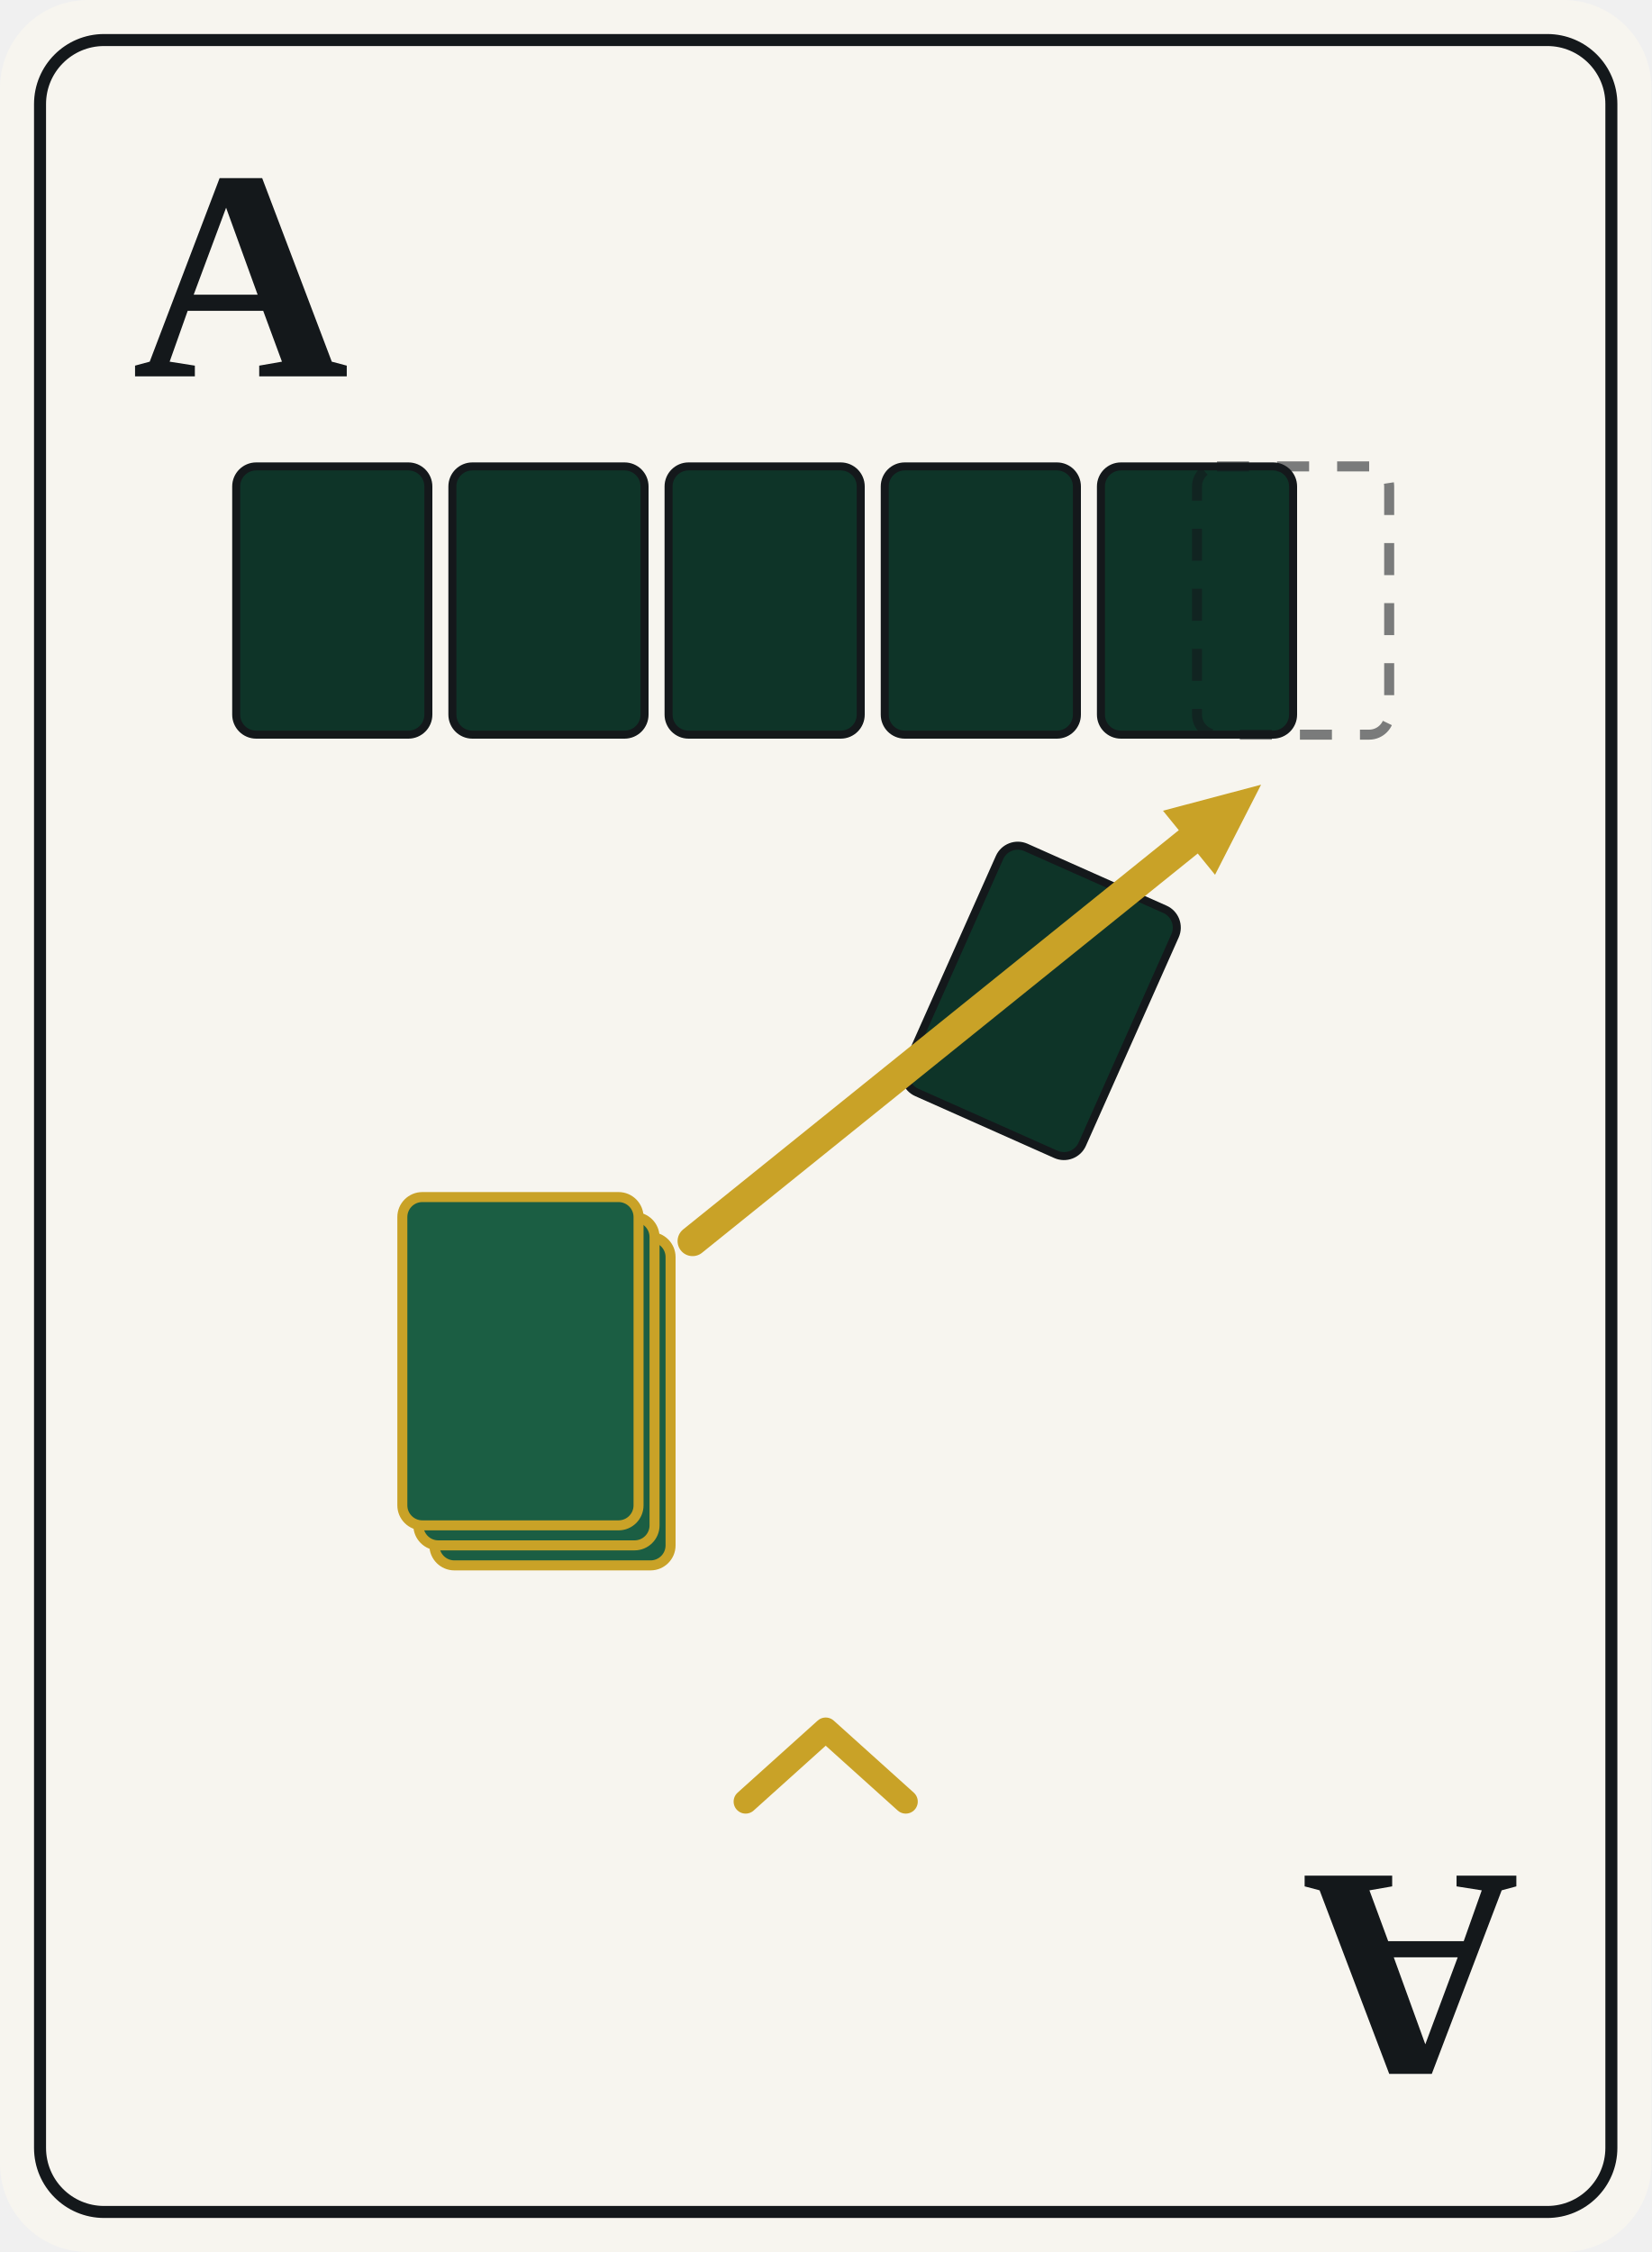
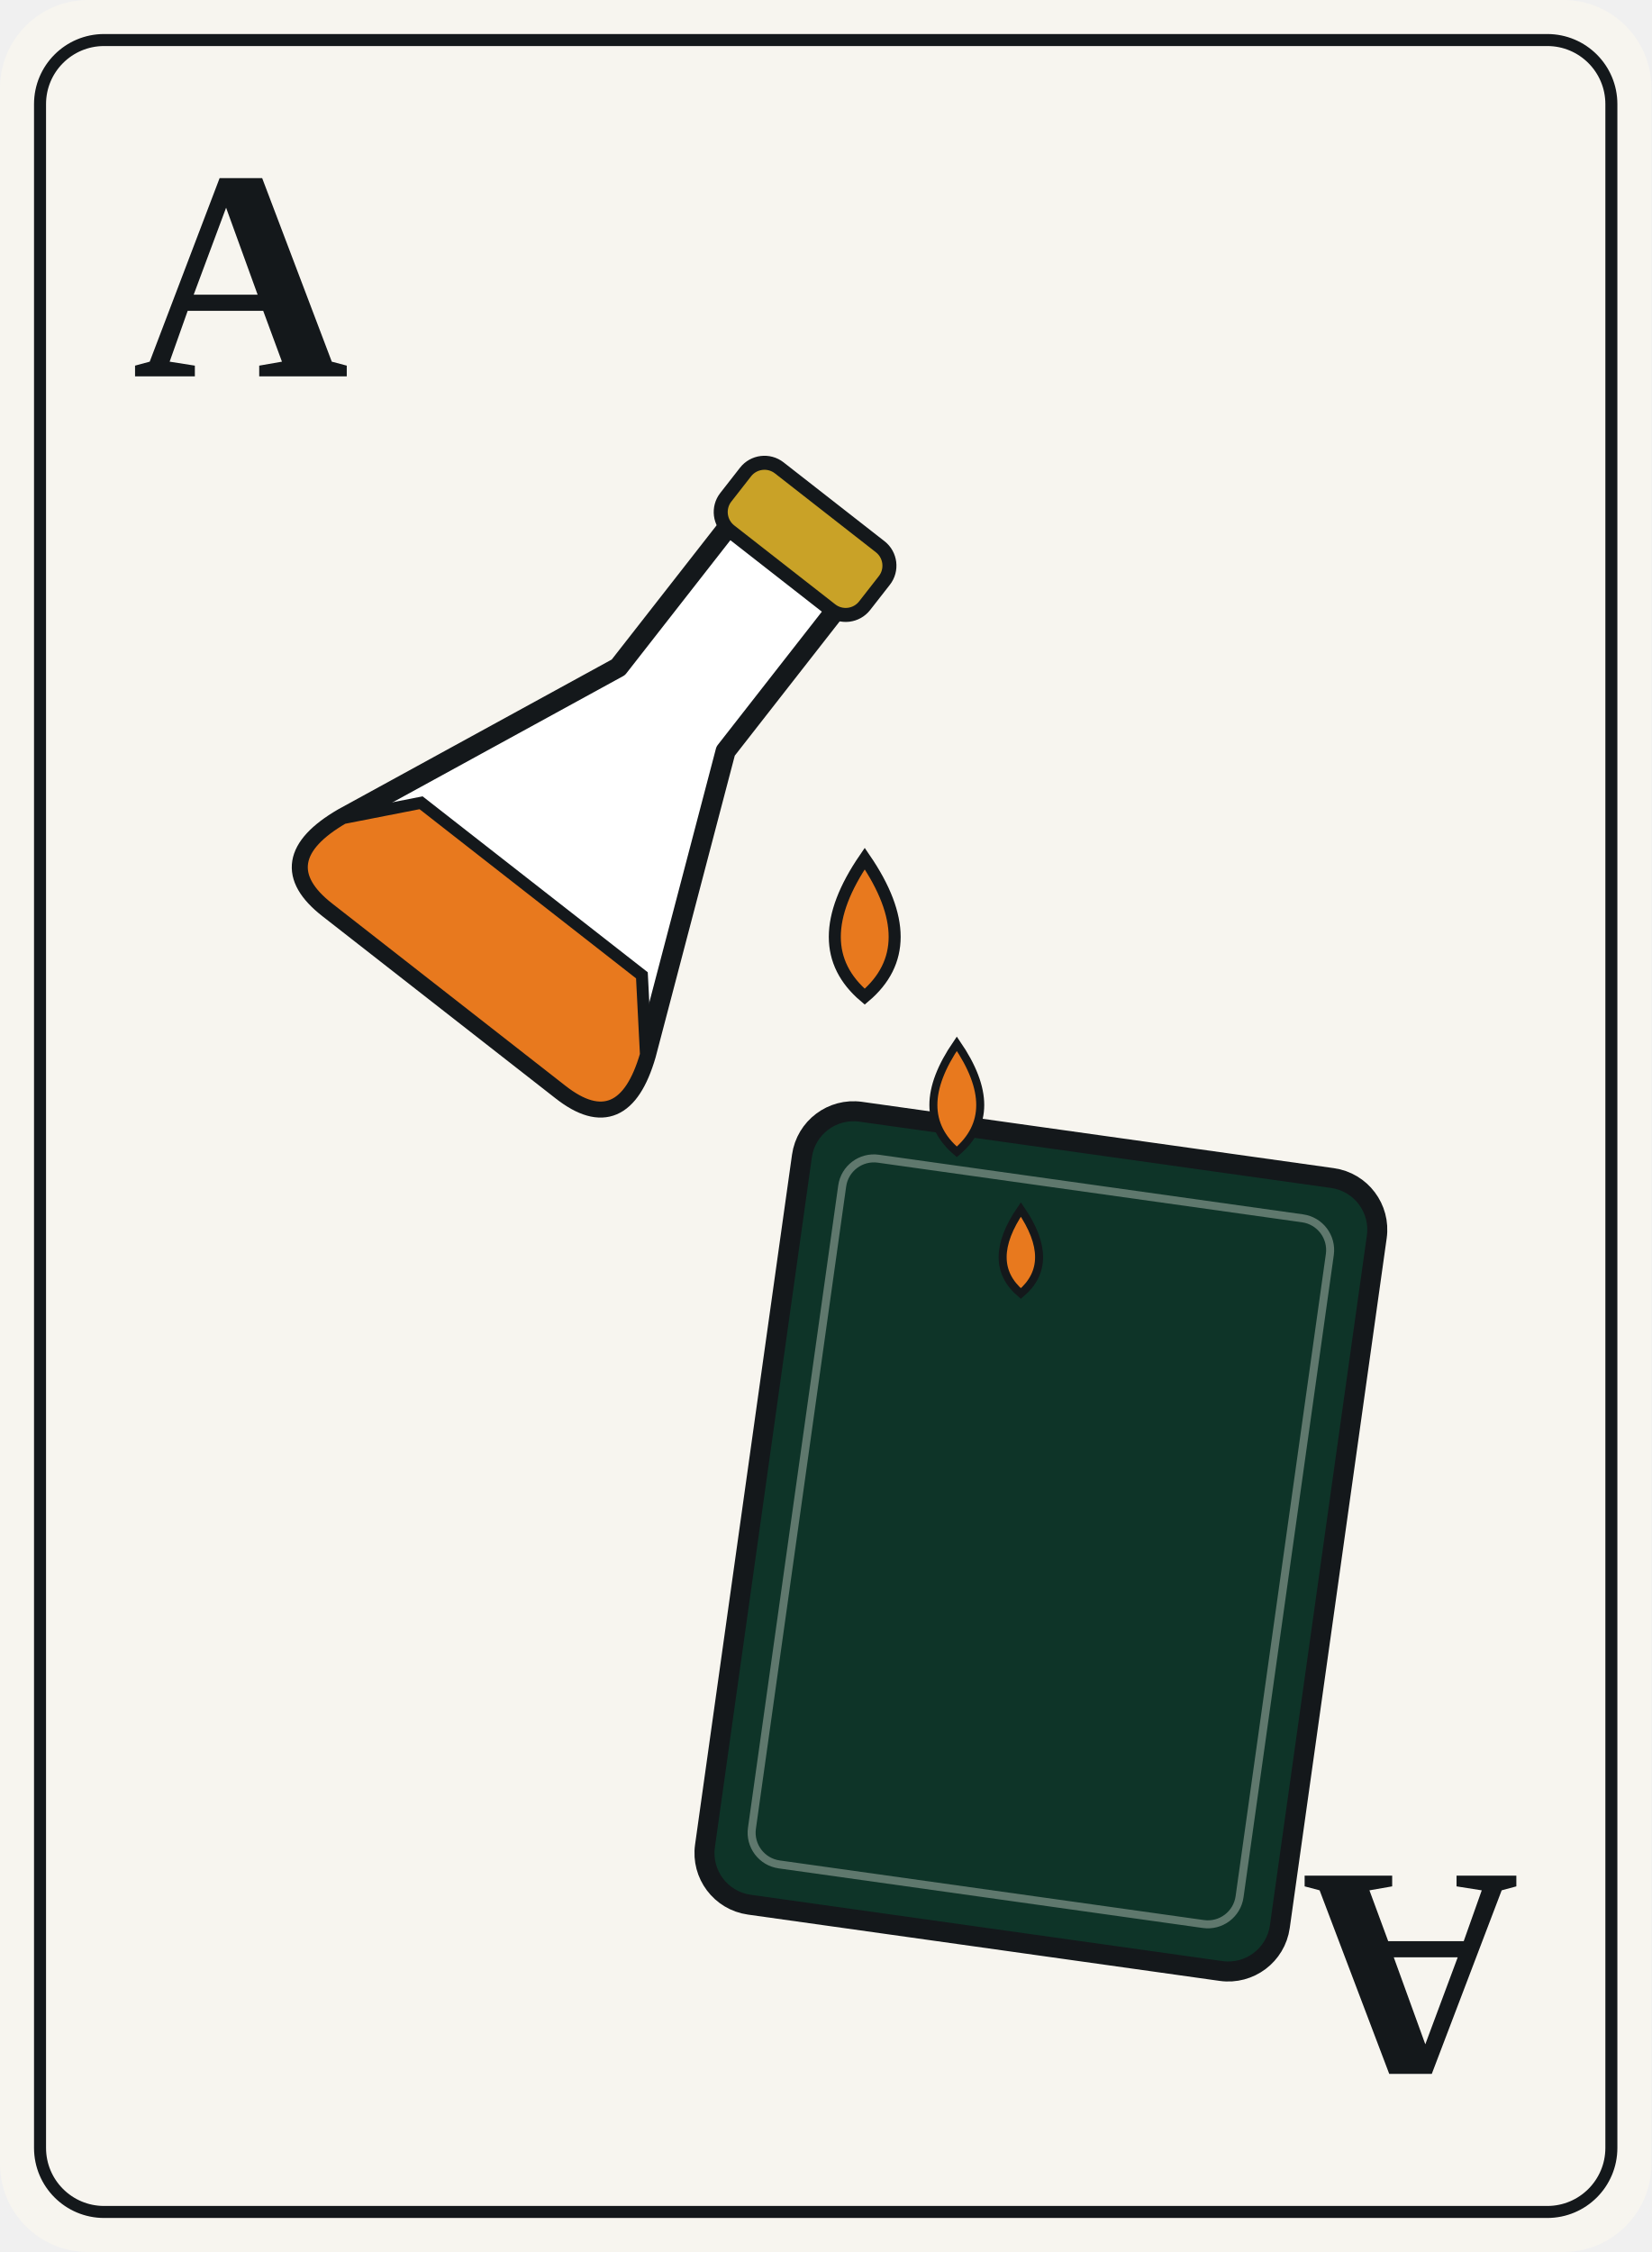
<svg xmlns="http://www.w3.org/2000/svg" viewBox="0 0 825 1125">
  <rect width="825" height="1125" rx="44" fill="#F7F5EF" />
  <rect x="20" y="20" width="785" height="1085" rx="32" fill="none" stroke="#14181B" stroke-width="6" />
  <text x="66" y="188" font-family="Georgia, 'Times New Roman', serif" font-size="150" font-weight="bold" fill="#14181B">A</text>
  <g transform="rotate(180 412.5 562.5)">
    <text x="66" y="188" font-family="Georgia, 'Times New Roman', serif" font-size="150" font-weight="bold" fill="#14181B">A</text>
  </g>
-   <rect x="217" y="618" width="118" height="164" rx="10" fill="#1B5E43" stroke="#C9A227" stroke-width="5" opacity="1.0" />
-   <rect x="209" y="608" width="118" height="164" rx="10" fill="#1B5E43" stroke="#C9A227" stroke-width="5" opacity="1.0" />
-   <rect x="201" y="598" width="118" height="164" rx="10" fill="#1B5E43" stroke="#C9A227" stroke-width="5" opacity="1.0" />
-   <rect x="118" y="233" width="96" height="134" rx="10" fill="#0E3428" stroke="#14181B" stroke-width="4" opacity="1.0" />
-   <rect x="226" y="233" width="96" height="134" rx="10" fill="#0E3428" stroke="#14181B" stroke-width="4" opacity="1.0" />
-   <rect x="334" y="233" width="96" height="134" rx="10" fill="#0E3428" stroke="#14181B" stroke-width="4" opacity="1.0" />
-   <rect x="442" y="233" width="96" height="134" rx="10" fill="#0E3428" stroke="#14181B" stroke-width="4" opacity="1.0" />
-   <rect x="550" y="233" width="96" height="134" rx="10" fill="#0E3428" stroke="#14181B" stroke-width="4" opacity="1.0" />
-   <rect x="598" y="233" width="96" height="134" rx="10" fill="none" stroke="#14181B" stroke-width="5" stroke-dasharray="16 14" opacity="0.55" />
-   <g transform="rotate(24 520 500)">
-     <rect x="472" y="433" width="96" height="134" rx="10" fill="#0E3428" stroke="#14181B" stroke-width="4" opacity="1.0" />
+   <g transform="rotate(8 520 770)">
+     <rect x="375" y="570" width="290" height="400" rx="26" fill="#0E3428" stroke="#14181B" stroke-width="10" />
+     <rect x="397" y="592" width="246" height="356" rx="16" fill="none" stroke="#F7F5EF" stroke-width="4" opacity="0.35" />
  </g>
-   <line x1="346" y1="620" x2="603" y2="413" stroke="#C9A227" stroke-width="15" stroke-linecap="round" />
-   <polygon points="630,392 607,437 581,405" fill="#C9A227" />
-   <polyline points="372.5,900.0 412.5,864.0 452.5,900.0" fill="none" stroke="#C9A227" stroke-width="12" stroke-linecap="round" stroke-linejoin="round" />
+   <g transform="translate(300 400) rotate(38)">
+     <path d="M -34,-150 L 34,-150 L 34,-58 L 96,86 Q 112,126 74,126 L -74,126 Q -112,126 -96,86 L -34,-58 Z" fill="#FFFFFF" stroke="#14181B" stroke-width="10" stroke-linejoin="round" />
+     <path d="M -70,56 L 70,56 L 96,86 Q 112,126 74,126 L -74,126 Q -112,126 -96,86 Z" fill="#E8791E" stroke="#14181B" stroke-width="6" />
+     <rect x="-44" y="-186" width="88" height="40" rx="12" fill="#C9A227" stroke="#14181B" stroke-width="7" />
+   </g>
+   <path d="M 432,428.9 Q 461.9,472.6 432,497.9 Q 402.1,472.6 432,428.9 Z" fill="#E8791E" stroke="#14181B" stroke-width="6" />
+   <path d="M 478,521.4 Q 501.4,555.6 478,575.4 Q 454.6,555.6 478,521.4 Z" fill="#E8791E" stroke="#14181B" stroke-width="4" />
+   <path d="M 510,604.2 Q 528.2,630.8 510,646.2 Q 491.8,630.8 510,604.2 Z" fill="#E8791E" stroke="#14181B" stroke-width="4" />
</svg>
